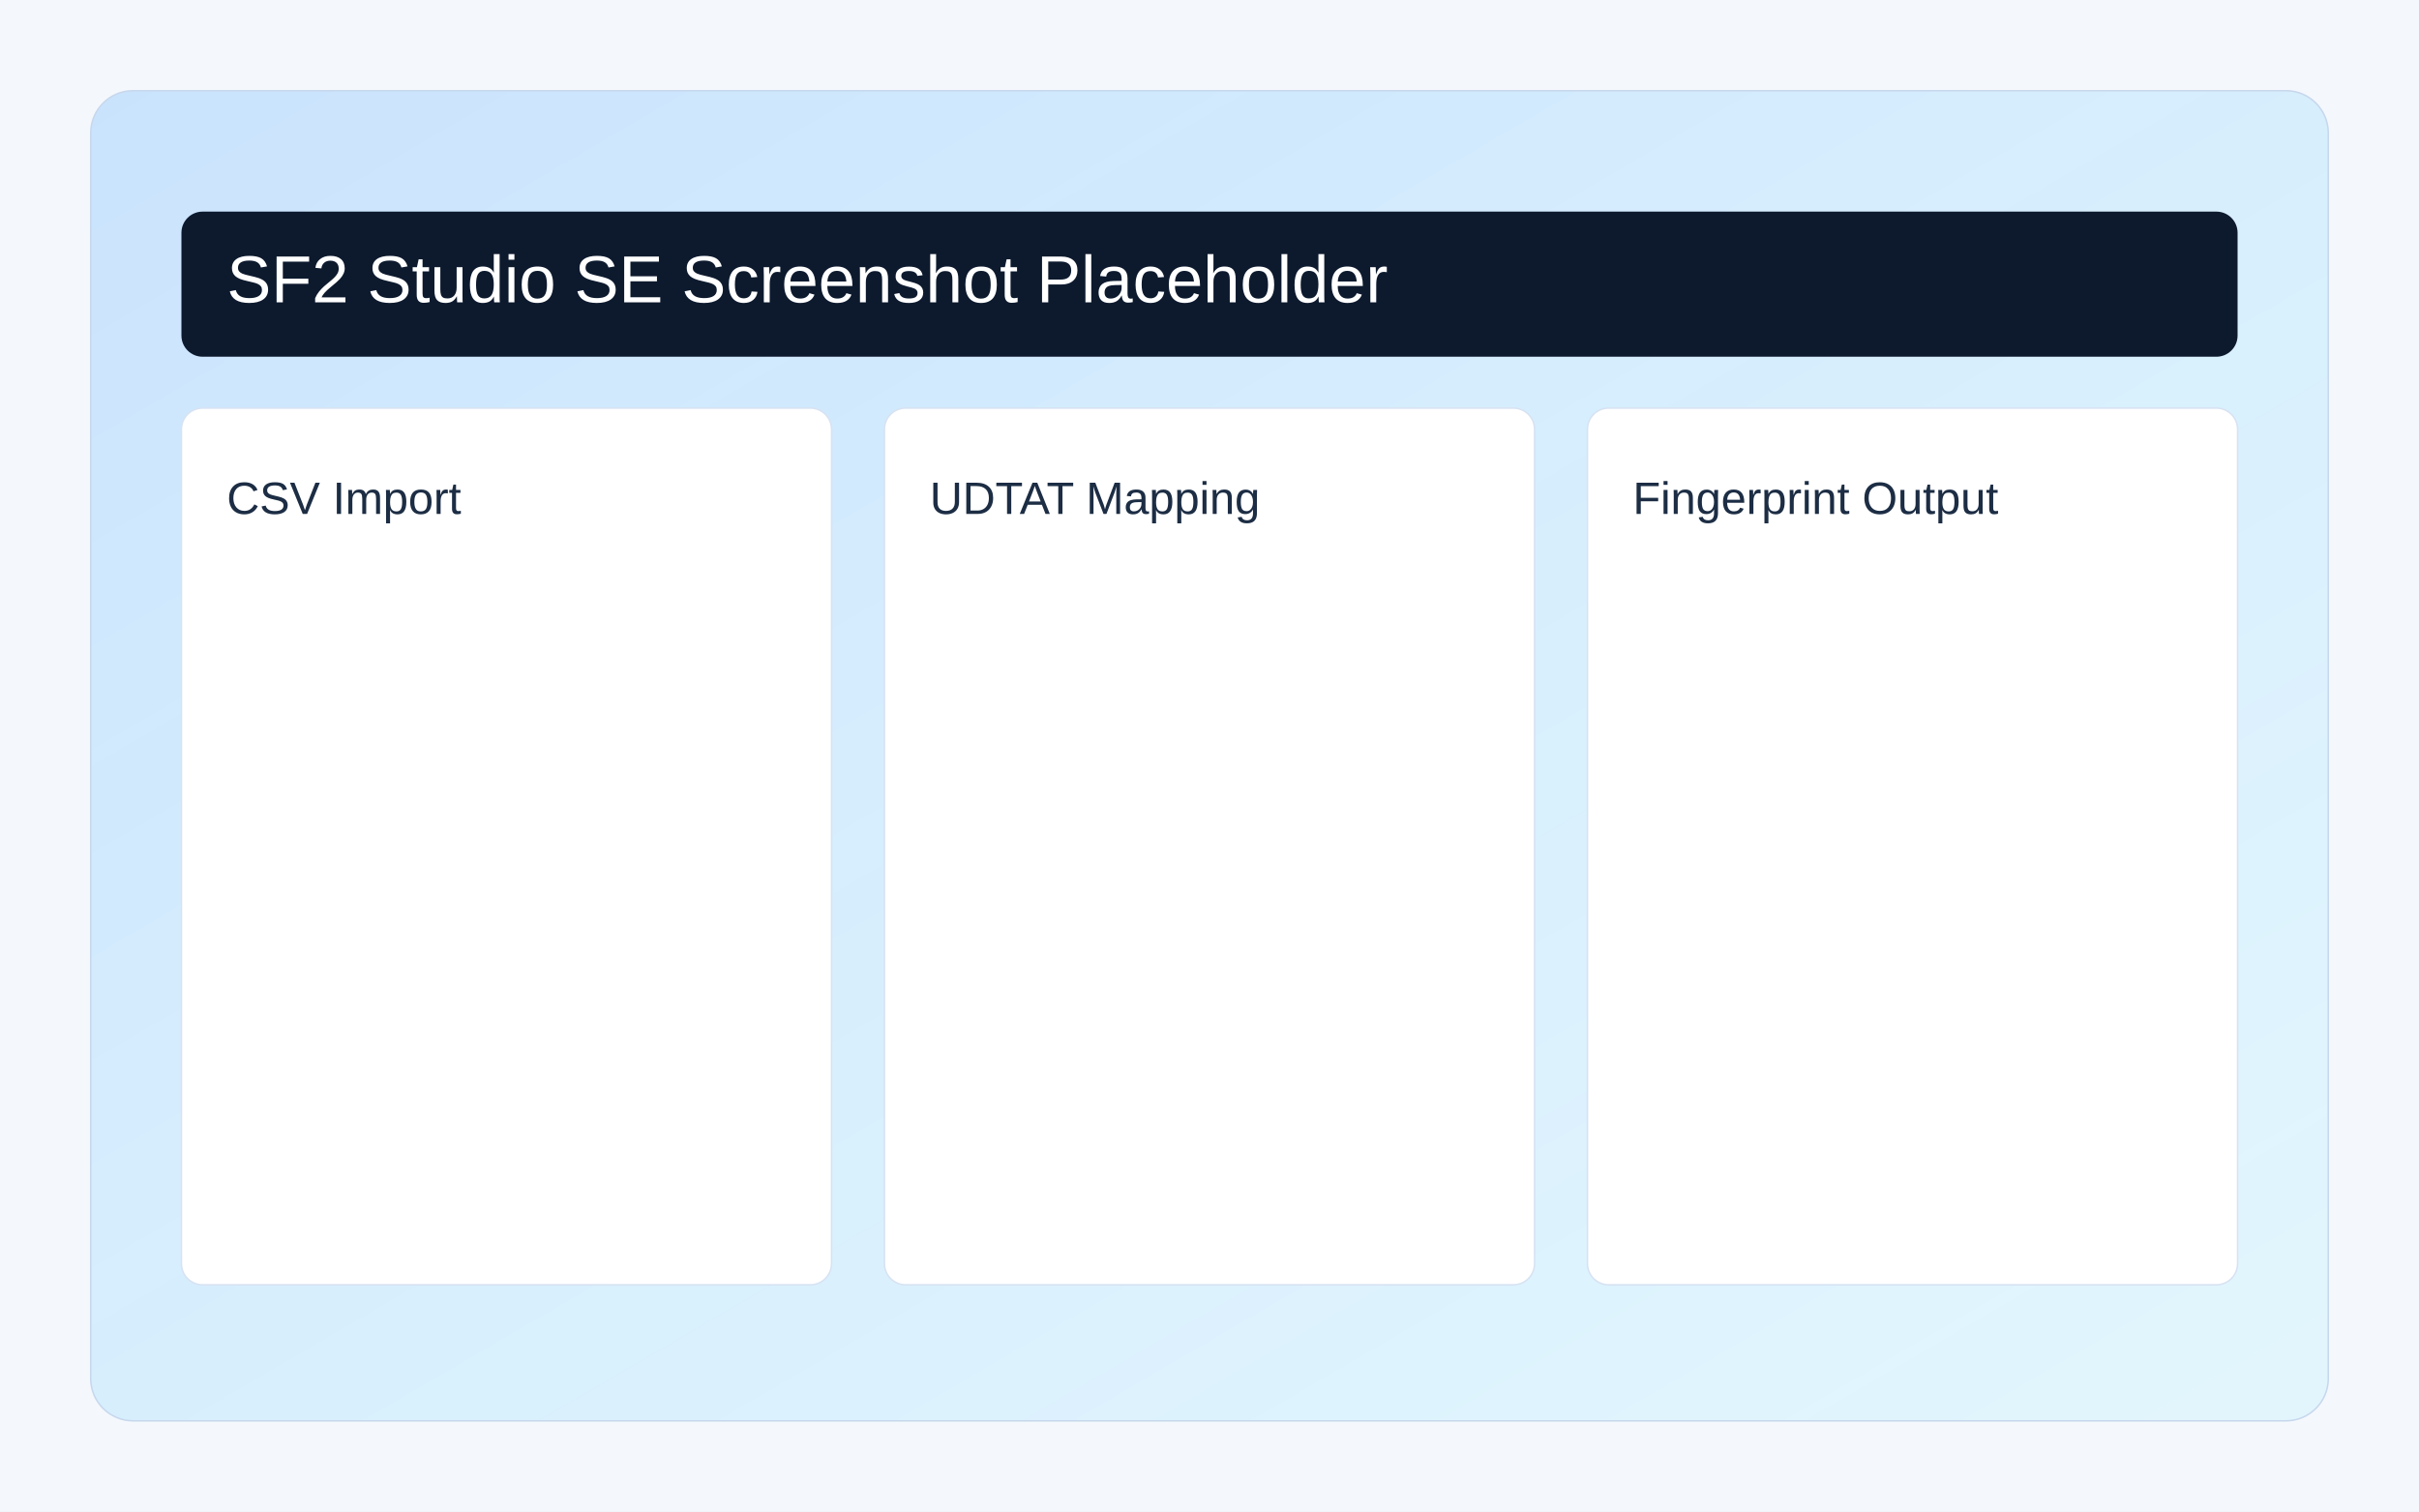
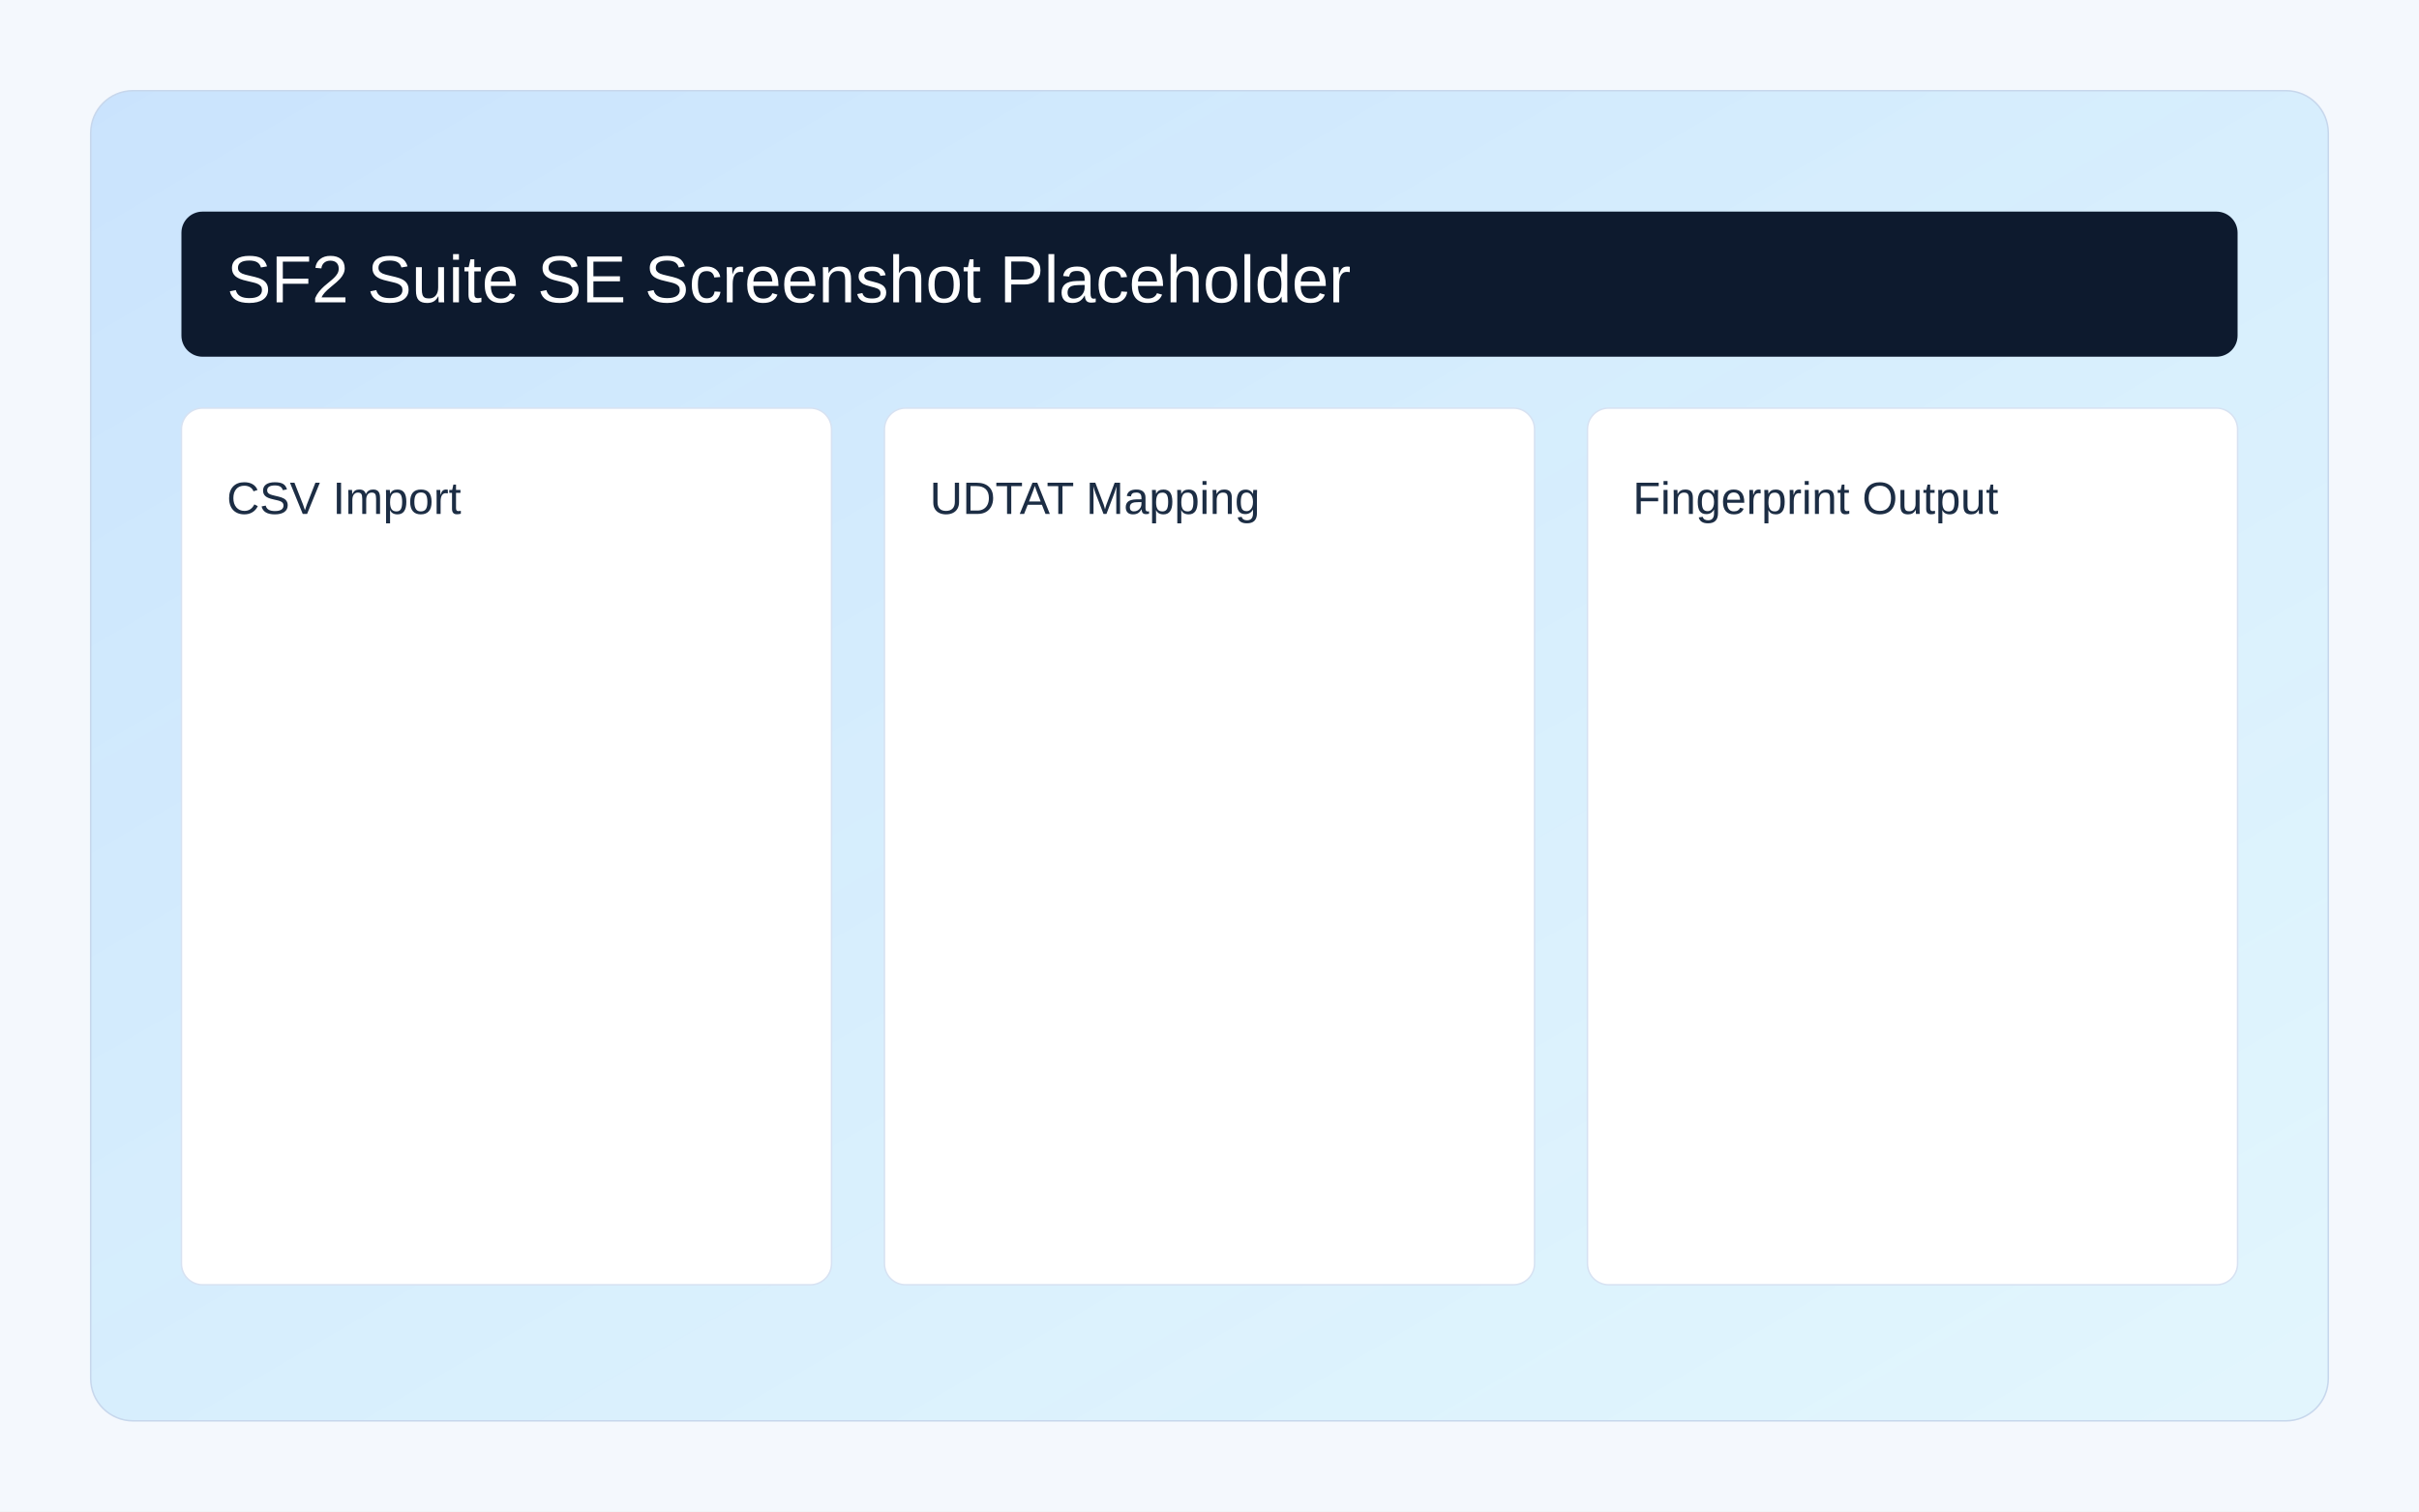
- <svg xmlns="http://www.w3.org/2000/svg" width="1600" height="1000" viewBox="0 0 1600 1000" role="img" aria-label="Studio SE Workflow Placeholder">
+ <svg xmlns="http://www.w3.org/2000/svg" width="1600" height="1000" viewBox="0 0 1600 1000" role="img" aria-label="Suite SE Workflow Placeholder">
  <defs>
    <linearGradient id="g" x1="0" y1="0" x2="1" y2="1">
      <stop offset="0" stop-color="#0b84ff" stop-opacity="0.18" />
      <stop offset="1" stop-color="#1cd3ff" stop-opacity="0.08" />
    </linearGradient>
  </defs>
  <rect width="1600" height="1000" fill="#f4f8fd" />
  <rect x="60" y="60" width="1480" height="880" rx="28" fill="url(#g)" stroke="#c7d7ec" />
  <rect x="120" y="140" width="1360" height="96" rx="14" fill="#0d1a2e" />
  <rect x="120" y="270" width="430" height="580" rx="14" fill="#ffffff" stroke="#d7e2f2" />
  <rect x="585" y="270" width="430" height="580" rx="14" fill="#ffffff" stroke="#d7e2f2" />
  <rect x="1050" y="270" width="430" height="580" rx="14" fill="#ffffff" stroke="#d7e2f2" />
-   <text x="150" y="200" font-family="Arial, sans-serif" font-size="44" fill="#ffffff">SF2 Studio SE Screenshot Placeholder</text>
+   <text x="150" y="200" font-family="Arial, sans-serif" font-size="44" fill="#ffffff">SF2 Suite SE Screenshot Placeholder</text>
  <text x="150" y="340" font-family="Arial, sans-serif" font-size="30" fill="#1c2d44">CSV Import</text>
  <text x="615" y="340" font-family="Arial, sans-serif" font-size="30" fill="#1c2d44">UDTAT Mapping</text>
  <text x="1080" y="340" font-family="Arial, sans-serif" font-size="30" fill="#1c2d44">Fingerprint Output</text>
</svg>
